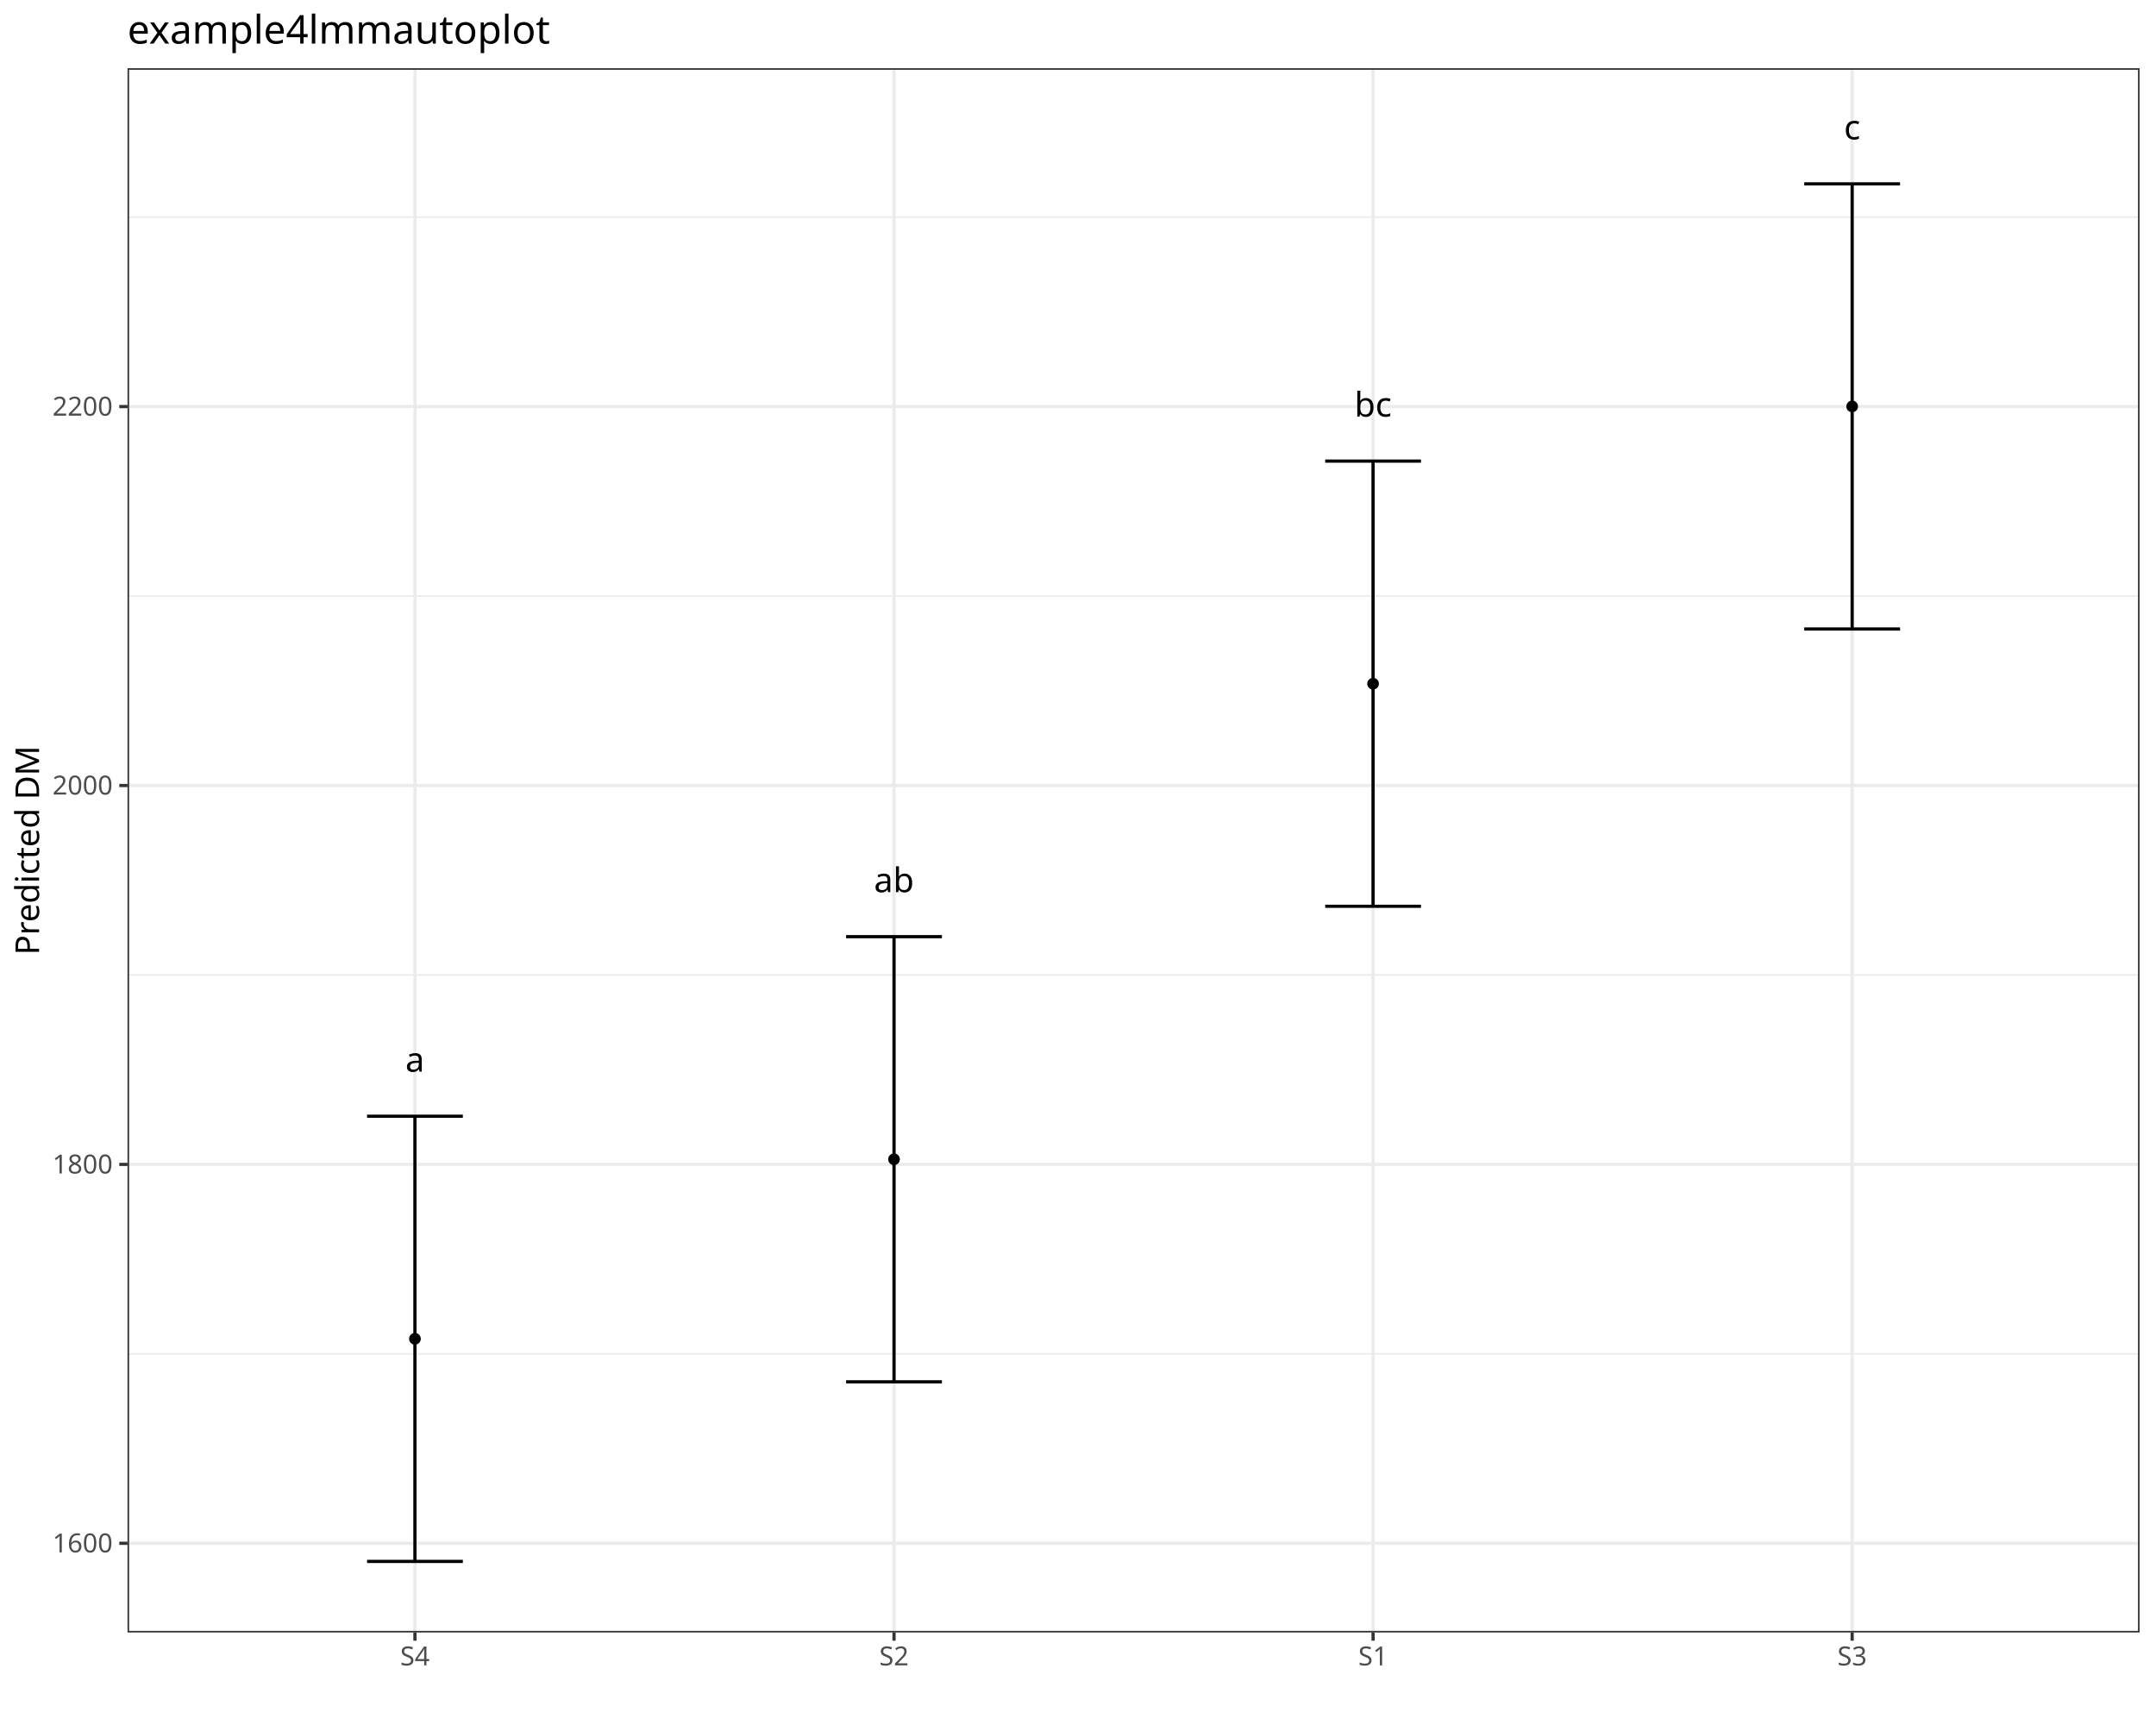
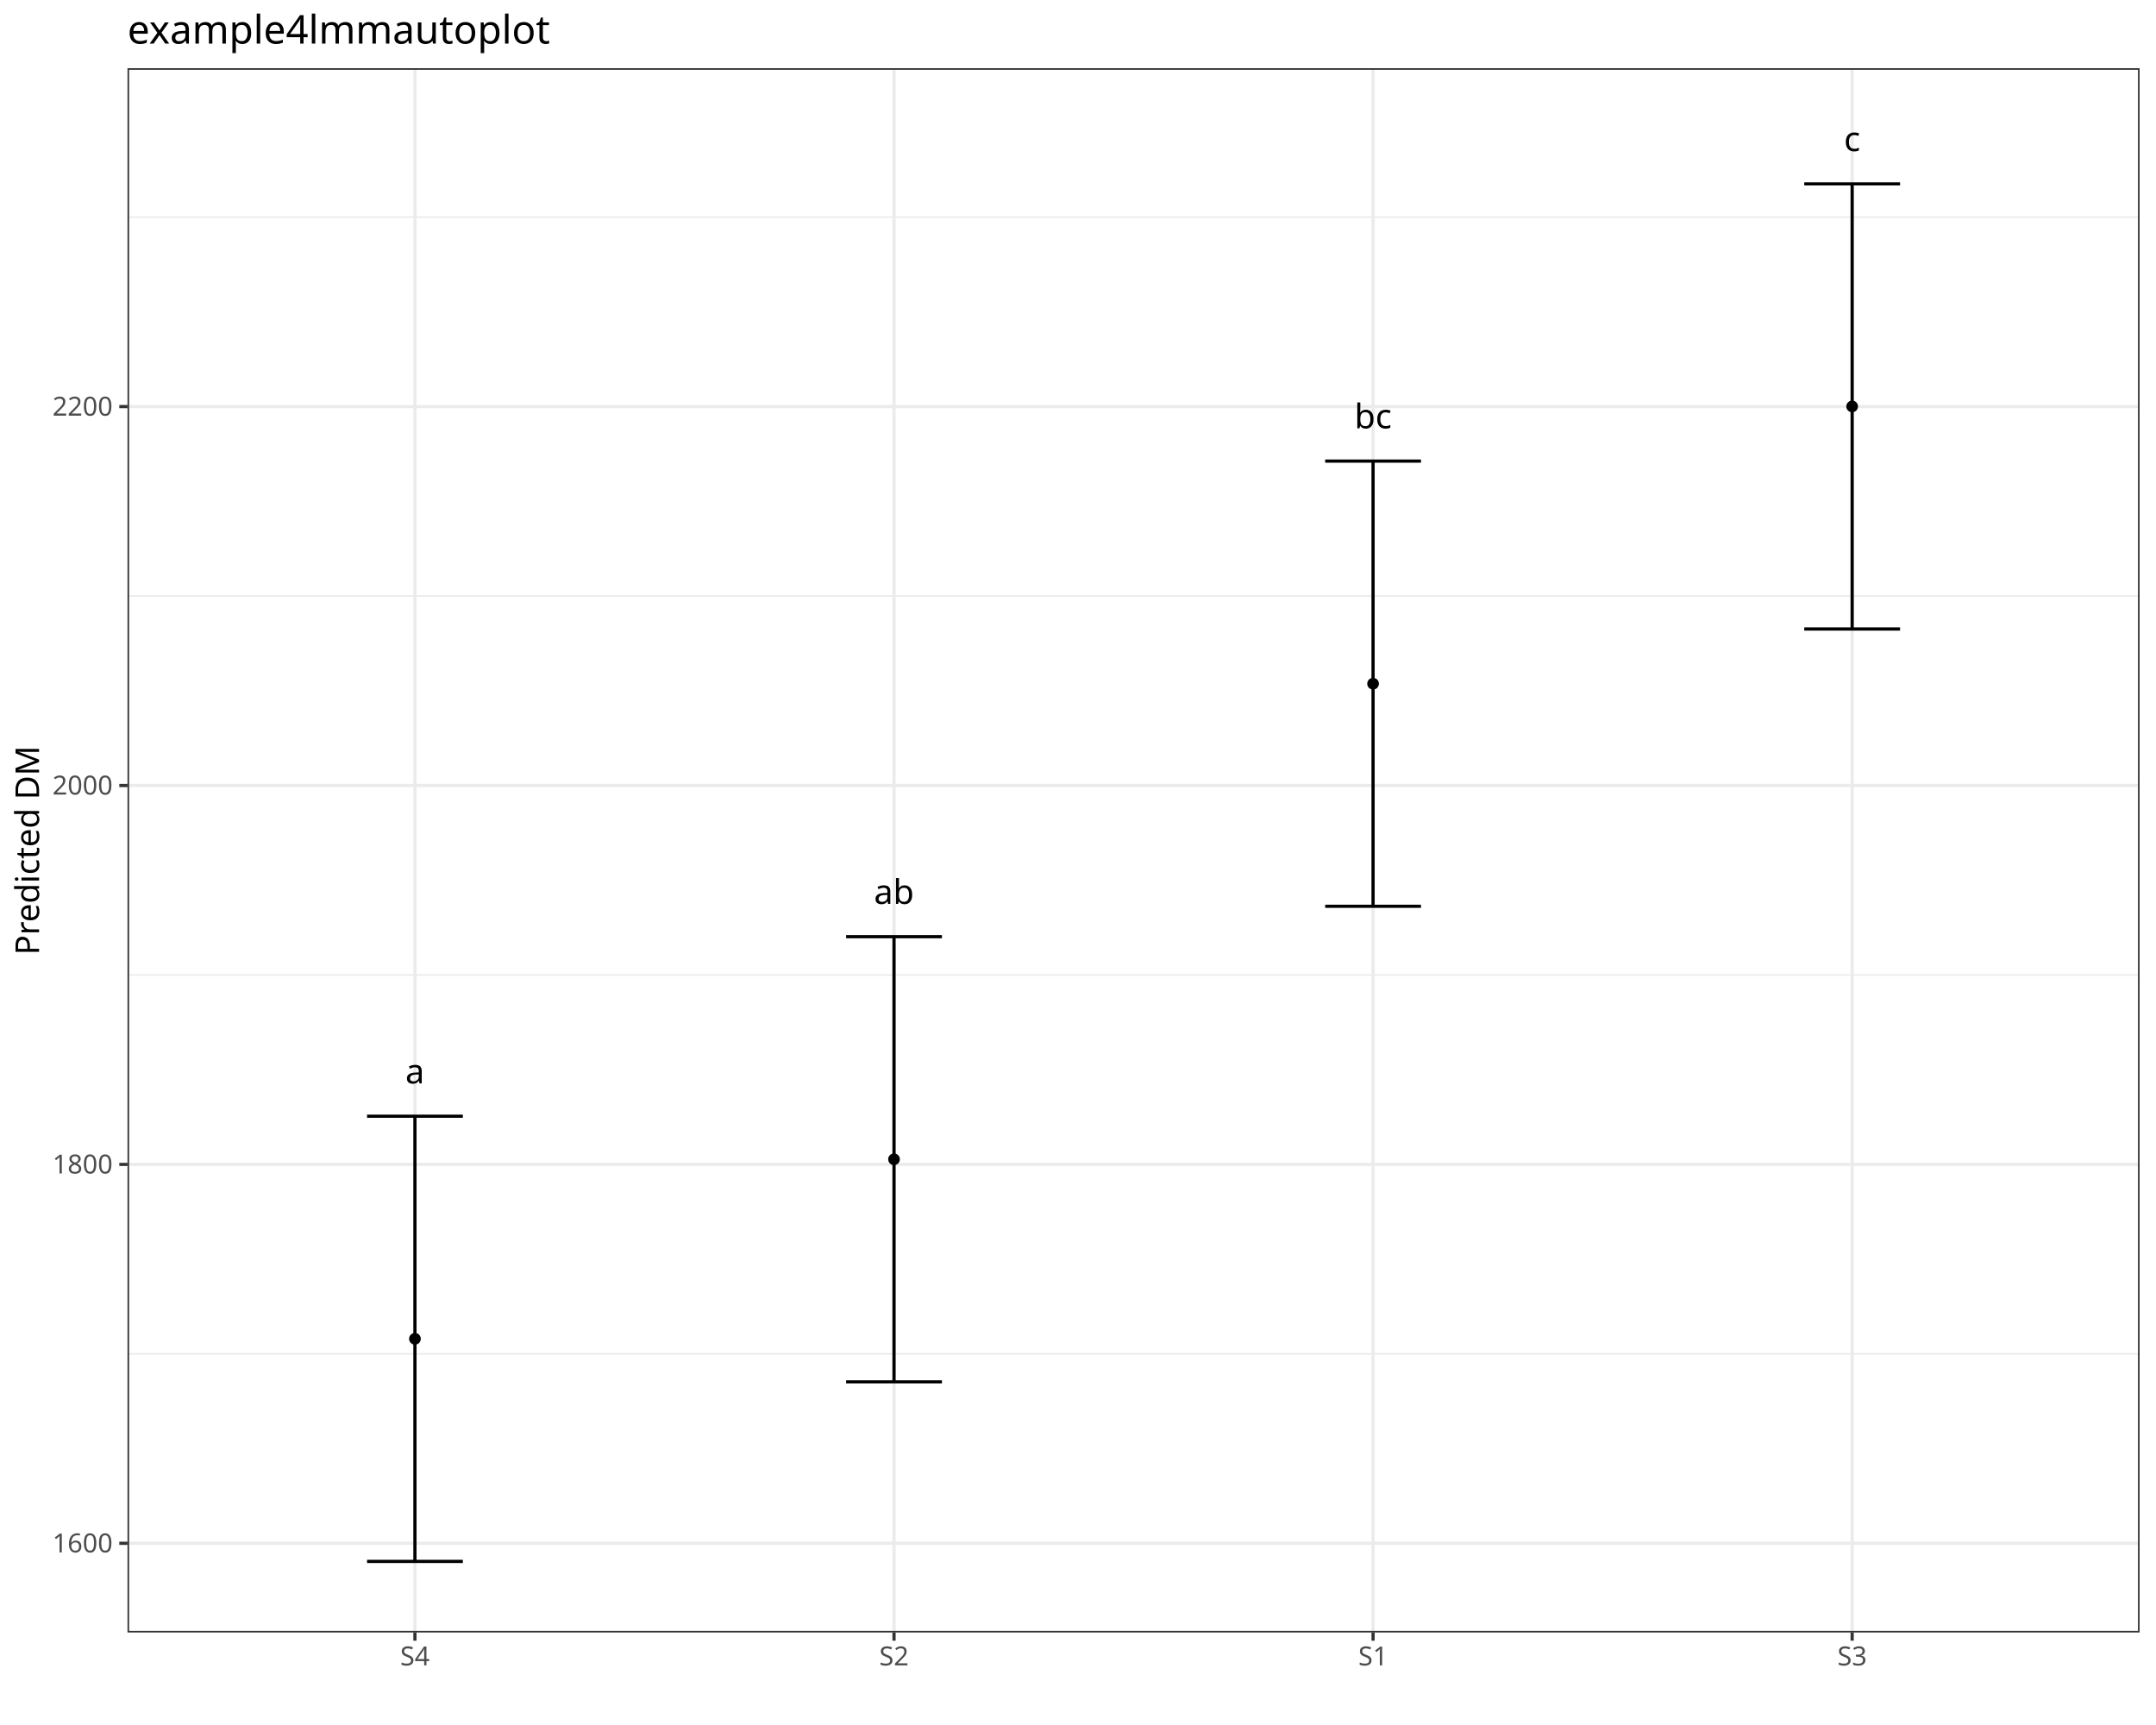
<svg xmlns="http://www.w3.org/2000/svg" class="svglite" data-engine-version="2.0" width="720.00pt" height="576.00pt" viewBox="0 0 720.00 576.00">
  <defs>
    <style type="text/css">
    .svglite line, .svglite polyline, .svglite polygon, .svglite path, .svglite rect, .svglite circle {
      fill: none;
      stroke: #000000;
      stroke-linecap: round;
      stroke-linejoin: round;
      stroke-miterlimit: 10.00;
    }
  </style>
  </defs>
  <rect width="100%" height="100%" style="stroke: none; fill: #FFFFFF;" />
  <defs>
    <clipPath id="cpMC4wMHw3MjAuMDB8MC4wMHw1NzYuMDA=">
      <rect x="0.00" y="0.00" width="720.00" height="576.00" />
    </clipPath>
  </defs>
  <g clip-path="url(#cpMC4wMHw3MjAuMDB8MC4wMHw1NzYuMDA=)">
    <rect x="0.00" y="0.00" width="720.00" height="576.00" style="stroke-width: 1.07; stroke: #FFFFFF; fill: #FFFFFF;" />
  </g>
  <defs>
    <clipPath id="cpNDIuNTh8NzE0LjUyfDIyLjc4fDU0NS4xMQ==">
      <rect x="42.58" y="22.78" width="671.94" height="522.33" />
    </clipPath>
  </defs>
  <g clip-path="url(#cpNDIuNTh8NzE0LjUyfDIyLjc4fDU0NS4xMQ==)">
    <rect x="42.58" y="22.78" width="671.94" height="522.33" style="stroke-width: 1.07; stroke: none; fill: #FFFFFF;" />
    <polyline points="42.58,452.07 714.52,452.07 " style="stroke-width: 0.53; stroke: #EBEBEB; stroke-linecap: butt;" />
    <polyline points="42.58,325.55 714.52,325.55 " style="stroke-width: 0.53; stroke: #EBEBEB; stroke-linecap: butt;" />
    <polyline points="42.58,199.03 714.52,199.03 " style="stroke-width: 0.53; stroke: #EBEBEB; stroke-linecap: butt;" />
    <polyline points="42.58,72.50 714.52,72.50 " style="stroke-width: 0.53; stroke: #EBEBEB; stroke-linecap: butt;" />
    <polyline points="42.58,515.33 714.52,515.33 " style="stroke-width: 1.07; stroke: #EBEBEB; stroke-linecap: butt;" />
    <polyline points="42.58,388.81 714.52,388.81 " style="stroke-width: 1.07; stroke: #EBEBEB; stroke-linecap: butt;" />
    <polyline points="42.58,262.29 714.52,262.29 " style="stroke-width: 1.07; stroke: #EBEBEB; stroke-linecap: butt;" />
    <polyline points="42.58,135.77 714.52,135.77 " style="stroke-width: 1.07; stroke: #EBEBEB; stroke-linecap: butt;" />
    <polyline points="138.57,545.11 138.57,22.78 " style="stroke-width: 1.07; stroke: #EBEBEB; stroke-linecap: butt;" />
    <polyline points="298.56,545.11 298.56,22.78 " style="stroke-width: 1.07; stroke: #EBEBEB; stroke-linecap: butt;" />
    <polyline points="458.54,545.11 458.54,22.78 " style="stroke-width: 1.07; stroke: #EBEBEB; stroke-linecap: butt;" />
    <polyline points="618.53,545.11 618.53,22.78 " style="stroke-width: 1.07; stroke: #EBEBEB; stroke-linecap: butt;" />
    <polyline points="122.58,372.72 154.57,372.72 " style="stroke-width: 1.07; stroke-linecap: butt;" />
    <polyline points="138.57,372.72 138.57,521.37 " style="stroke-width: 1.07; stroke-linecap: butt;" />
    <polyline points="122.58,521.37 154.57,521.37 " style="stroke-width: 1.07; stroke-linecap: butt;" />
    <polyline points="282.56,312.77 314.56,312.77 " style="stroke-width: 1.07; stroke-linecap: butt;" />
    <polyline points="298.56,312.77 298.56,461.42 " style="stroke-width: 1.07; stroke-linecap: butt;" />
    <polyline points="282.56,461.42 314.56,461.42 " style="stroke-width: 1.07; stroke-linecap: butt;" />
    <polyline points="442.55,153.97 474.54,153.97 " style="stroke-width: 1.07; stroke-linecap: butt;" />
    <polyline points="458.54,153.97 458.54,302.62 " style="stroke-width: 1.07; stroke-linecap: butt;" />
    <polyline points="442.55,302.62 474.54,302.62 " style="stroke-width: 1.07; stroke-linecap: butt;" />
    <polyline points="602.53,61.39 634.53,61.39 " style="stroke-width: 1.07; stroke-linecap: butt;" />
    <polyline points="618.53,61.39 618.53,210.03 " style="stroke-width: 1.07; stroke-linecap: butt;" />
    <polyline points="602.53,210.03 634.53,210.03 " style="stroke-width: 1.07; stroke-linecap: butt;" />
-     <text x="138.57" y="357.86" text-anchor="middle" style="font-size: 11.38px; font-family: sans;" textLength="6.33px" lengthAdjust="spacingAndGlyphs">a</text>
-     <text x="298.56" y="297.91" text-anchor="middle" style="font-size: 11.38px; font-family: sans;" textLength="12.66px" lengthAdjust="spacingAndGlyphs">ab</text>
-     <text x="458.54" y="139.11" text-anchor="middle" style="font-size: 11.38px; font-family: sans;" textLength="12.03px" lengthAdjust="spacingAndGlyphs">bc</text>
-     <text x="618.53" y="46.53" text-anchor="middle" style="font-size: 11.38px; font-family: sans;" textLength="5.70px" lengthAdjust="spacingAndGlyphs">c</text>
+     <text x="138.57" y="361.77" text-anchor="middle" style="font-size: 11.38px; font-family: sans;" textLength="6.33px" lengthAdjust="spacingAndGlyphs">a</text>
+     <text x="298.56" y="301.83" text-anchor="middle" style="font-size: 11.38px; font-family: sans;" textLength="12.66px" lengthAdjust="spacingAndGlyphs">ab</text>
+     <text x="458.54" y="143.02" text-anchor="middle" style="font-size: 11.38px; font-family: sans;" textLength="12.03px" lengthAdjust="spacingAndGlyphs">bc</text>
+     <text x="618.53" y="50.44" text-anchor="middle" style="font-size: 11.38px; font-family: sans;" textLength="5.70px" lengthAdjust="spacingAndGlyphs">c</text>
    <circle cx="138.57" cy="447.05" r="1.95" style="stroke-width: 0.71; stroke: none; fill: #000000;" />
    <circle cx="298.56" cy="387.10" r="1.95" style="stroke-width: 0.71; stroke: none; fill: #000000;" />
    <circle cx="458.54" cy="228.30" r="1.95" style="stroke-width: 0.71; stroke: none; fill: #000000;" />
    <circle cx="618.53" cy="135.71" r="1.95" style="stroke-width: 0.71; stroke: none; fill: #000000;" />
    <rect x="42.58" y="22.78" width="671.94" height="522.33" style="stroke-width: 1.07; stroke: #333333;" />
  </g>
  <g clip-path="url(#cpMC4wMHw3MjAuMDB8MC4wMHw1NzYuMDA=)">
    <text x="37.65" y="518.36" text-anchor="end" style="font-size: 8.80px; fill: #4D4D4D; font-family: sans;" textLength="19.58px" lengthAdjust="spacingAndGlyphs">1600</text>
    <text x="37.65" y="391.84" text-anchor="end" style="font-size: 8.80px; fill: #4D4D4D; font-family: sans;" textLength="19.58px" lengthAdjust="spacingAndGlyphs">1800</text>
    <text x="37.65" y="265.31" text-anchor="end" style="font-size: 8.80px; fill: #4D4D4D; font-family: sans;" textLength="19.58px" lengthAdjust="spacingAndGlyphs">2000</text>
    <text x="37.65" y="138.79" text-anchor="end" style="font-size: 8.80px; fill: #4D4D4D; font-family: sans;" textLength="19.58px" lengthAdjust="spacingAndGlyphs">2200</text>
    <polyline points="39.84,515.33 42.58,515.33 " style="stroke-width: 1.07; stroke: #333333; stroke-linecap: butt;" />
    <polyline points="39.84,388.81 42.58,388.81 " style="stroke-width: 1.07; stroke: #333333; stroke-linecap: butt;" />
    <polyline points="39.84,262.29 42.58,262.29 " style="stroke-width: 1.07; stroke: #333333; stroke-linecap: butt;" />
    <polyline points="39.84,135.77 42.58,135.77 " style="stroke-width: 1.07; stroke: #333333; stroke-linecap: butt;" />
    <polyline points="138.57,547.85 138.57,545.11 " style="stroke-width: 1.07; stroke: #333333; stroke-linecap: butt;" />
    <polyline points="298.56,547.85 298.56,545.11 " style="stroke-width: 1.07; stroke: #333333; stroke-linecap: butt;" />
    <polyline points="458.54,547.85 458.54,545.11 " style="stroke-width: 1.07; stroke: #333333; stroke-linecap: butt;" />
    <polyline points="618.53,547.85 618.53,545.11 " style="stroke-width: 1.07; stroke: #333333; stroke-linecap: butt;" />
    <text x="138.57" y="556.10" text-anchor="middle" style="font-size: 8.80px; fill: #4D4D4D; font-family: sans;" textLength="10.77px" lengthAdjust="spacingAndGlyphs">S4</text>
    <text x="298.56" y="556.10" text-anchor="middle" style="font-size: 8.80px; fill: #4D4D4D; font-family: sans;" textLength="10.77px" lengthAdjust="spacingAndGlyphs">S2</text>
    <text x="458.54" y="556.10" text-anchor="middle" style="font-size: 8.80px; fill: #4D4D4D; font-family: sans;" textLength="10.77px" lengthAdjust="spacingAndGlyphs">S1</text>
    <text x="618.53" y="556.10" text-anchor="middle" style="font-size: 8.80px; fill: #4D4D4D; font-family: sans;" textLength="10.77px" lengthAdjust="spacingAndGlyphs">S3</text>
    <text transform="translate(13.05,283.95) rotate(-90)" text-anchor="middle" style="font-size: 11.00px; font-family: sans;" textLength="66.65px" lengthAdjust="spacingAndGlyphs">Predicted DM</text>
    <text x="42.58" y="14.56" style="font-size: 13.20px; font-family: sans;" textLength="129.15px" lengthAdjust="spacingAndGlyphs">example4lmmautoplot</text>
  </g>
</svg>
